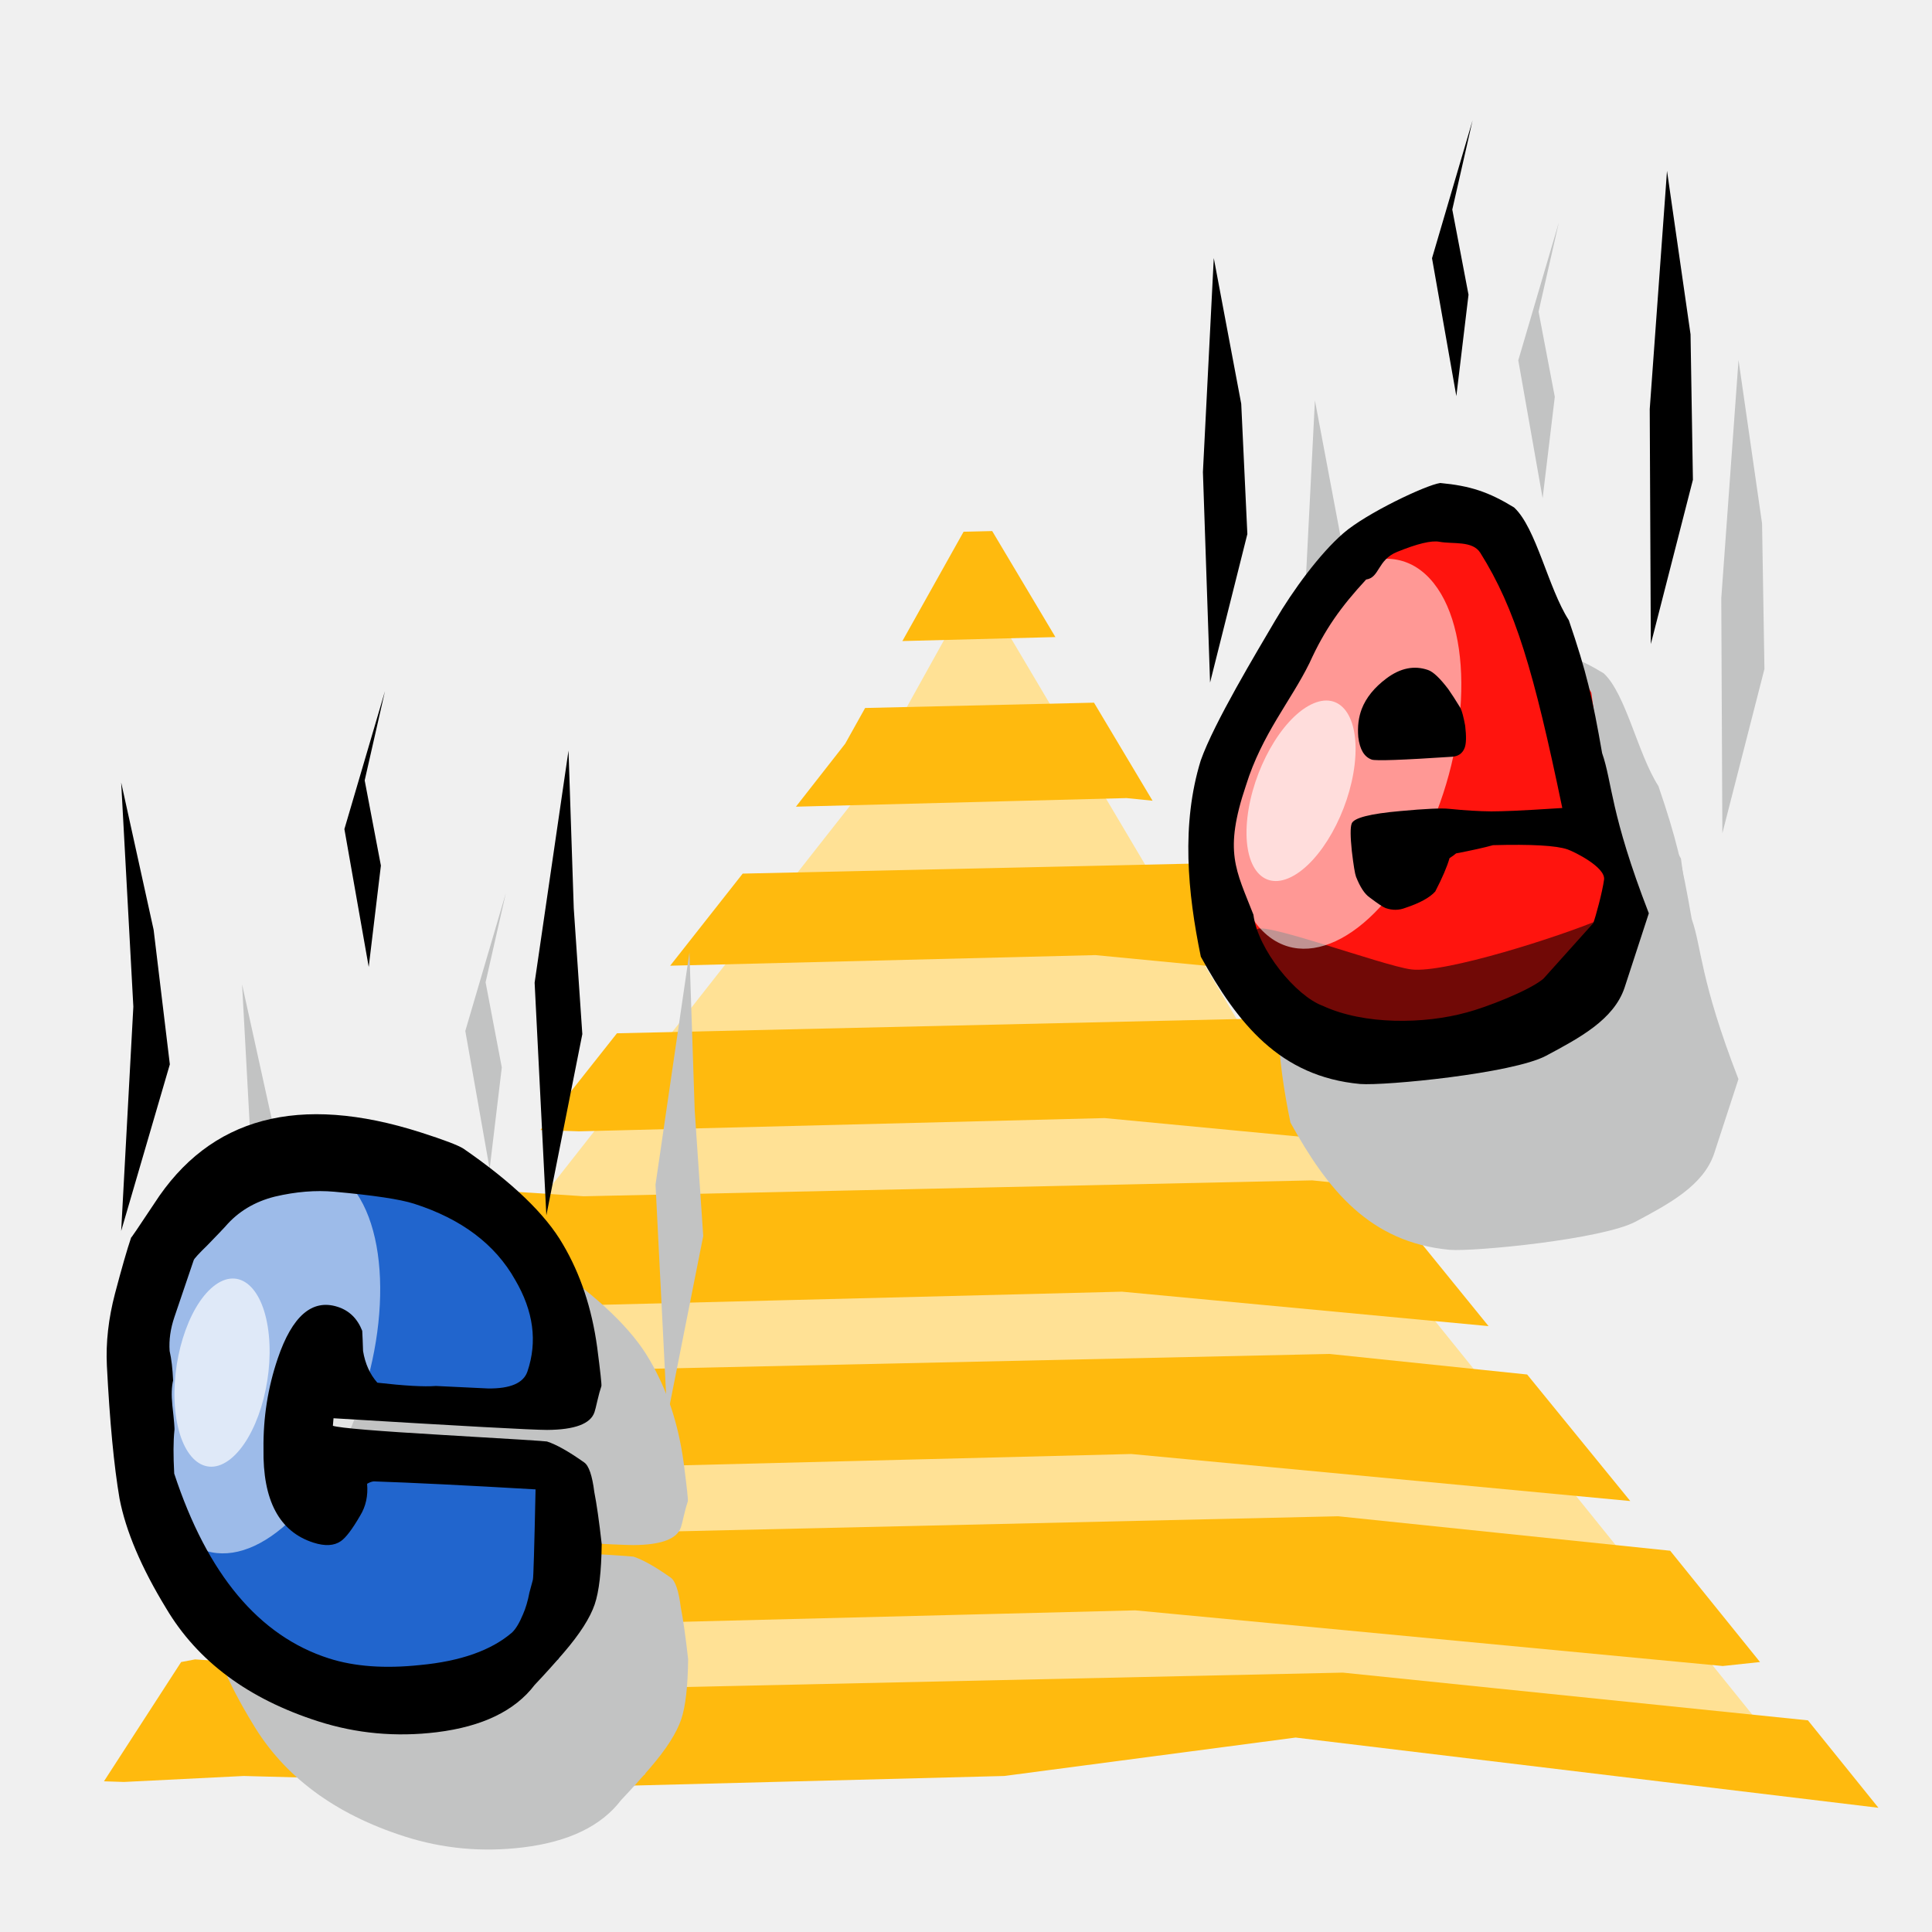
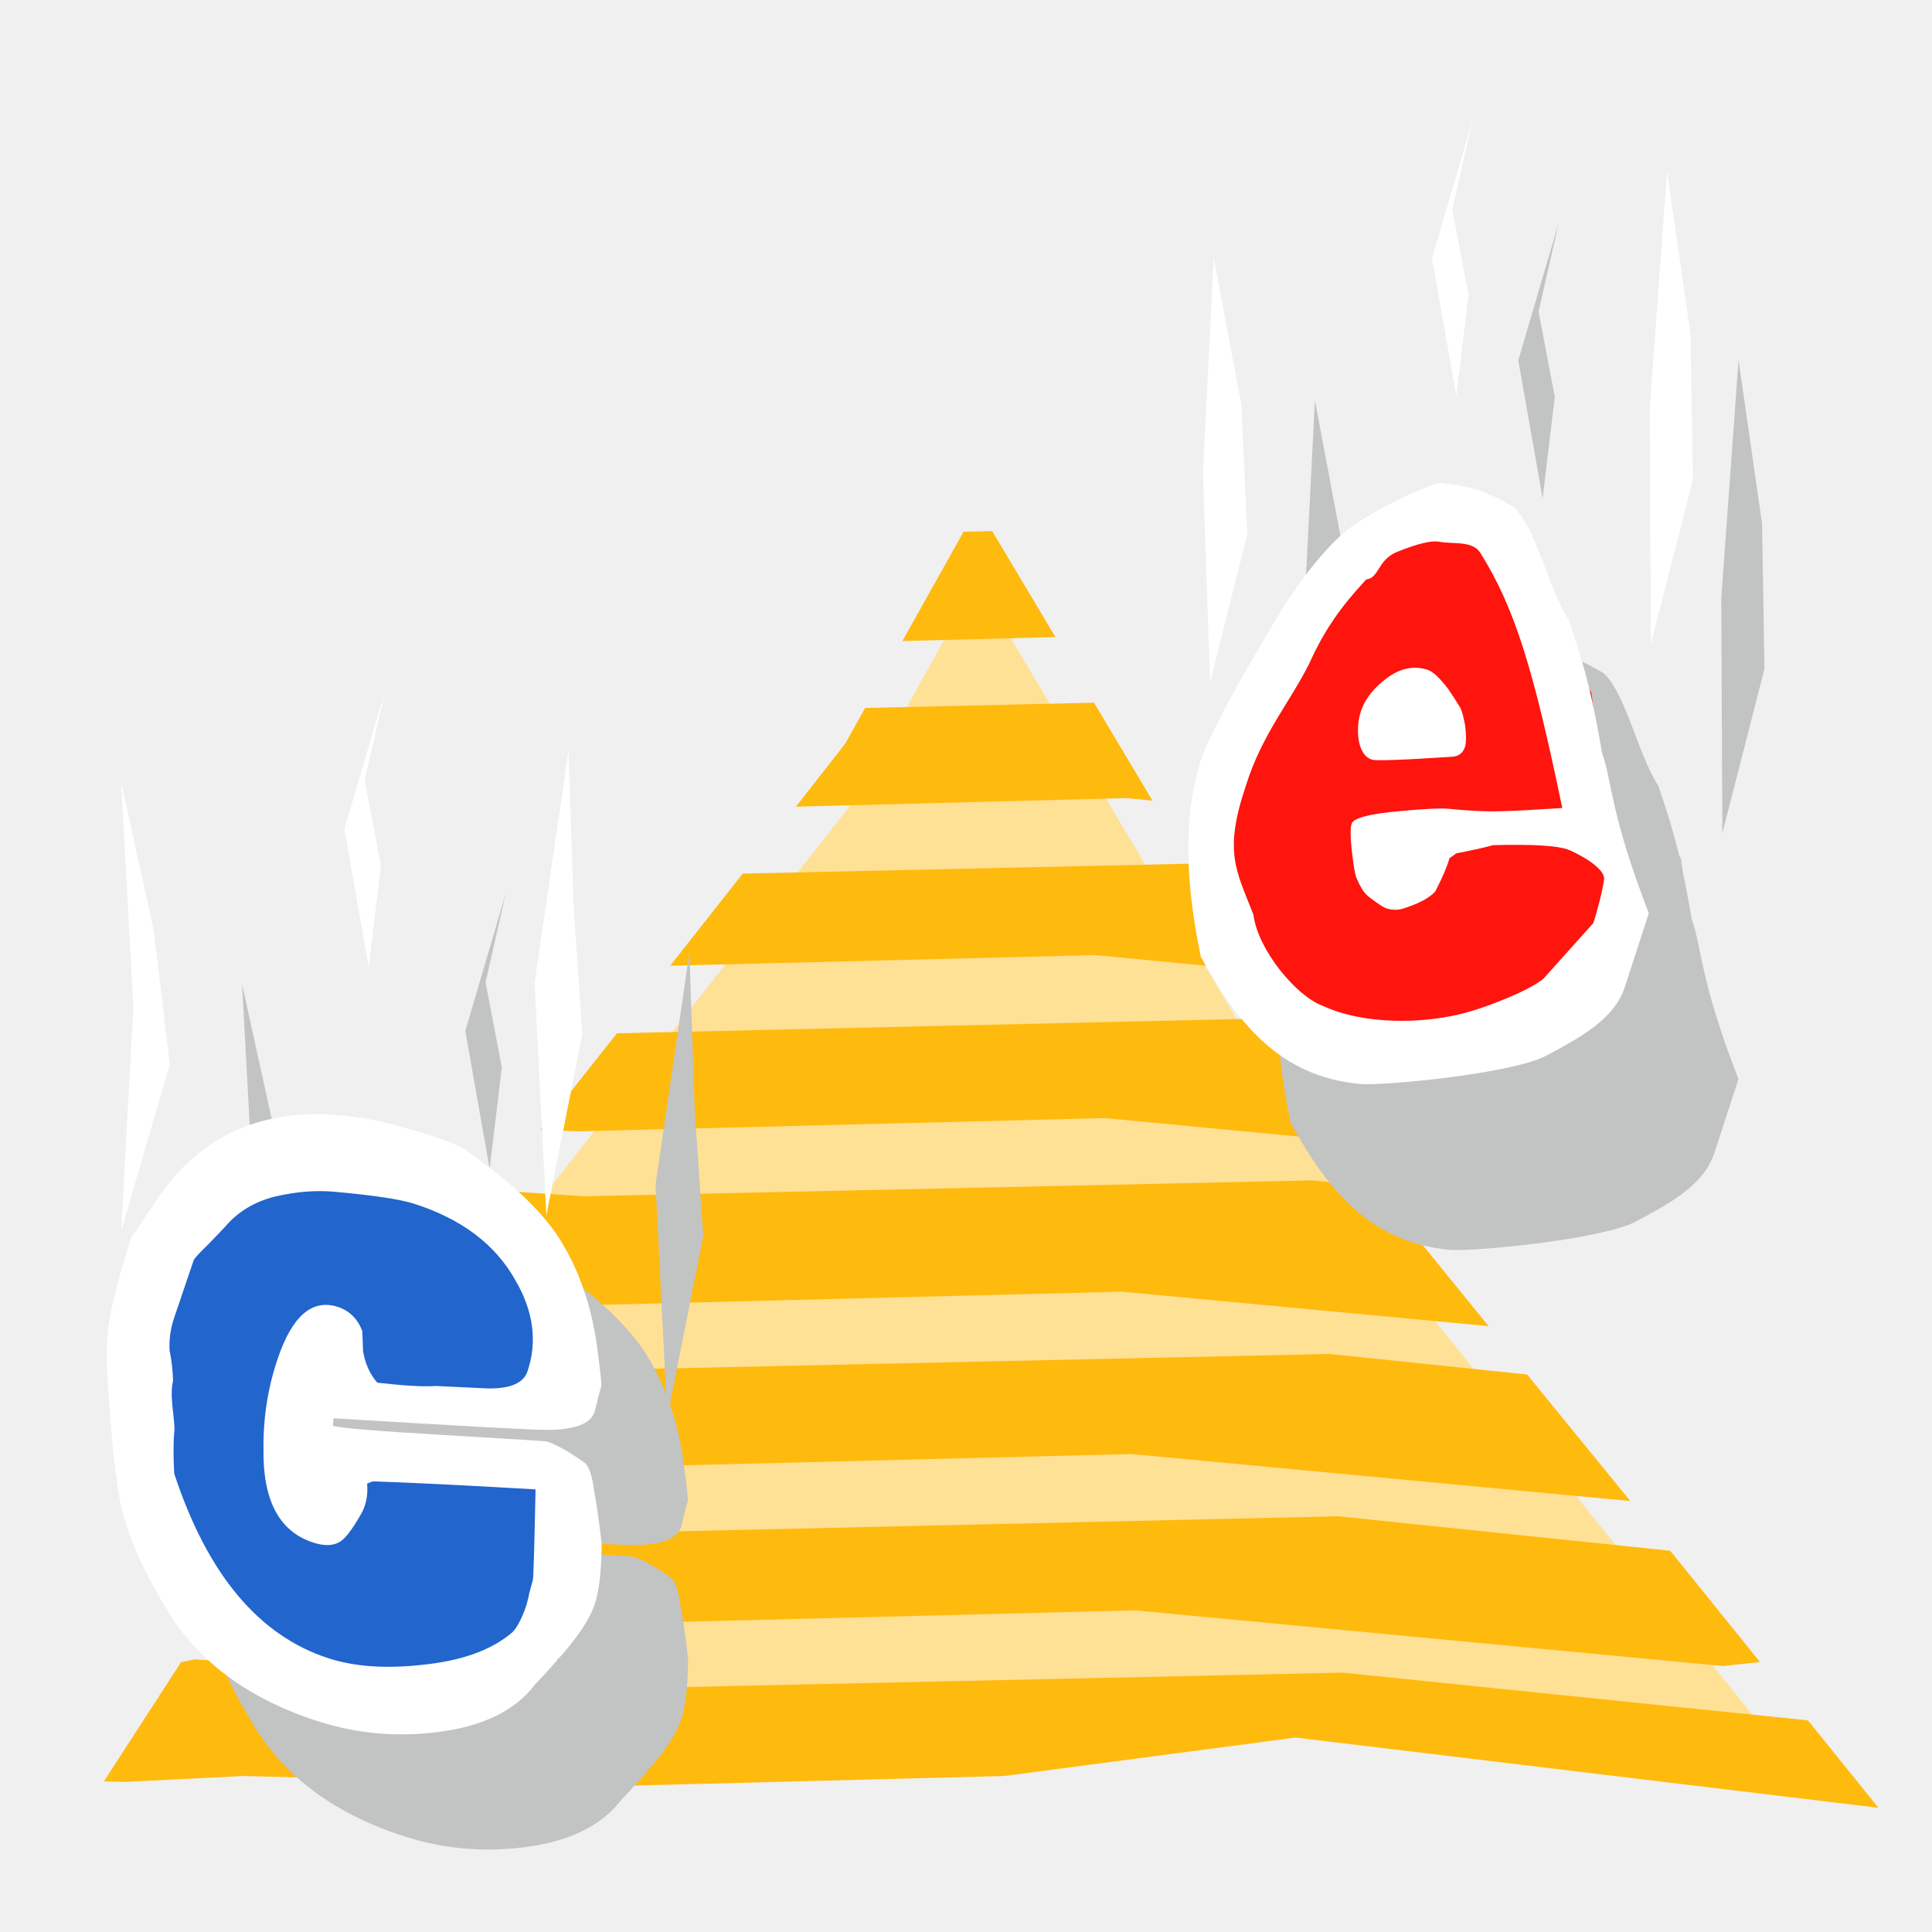
<svg xmlns="http://www.w3.org/2000/svg" width="100" height="100" id="svg2" version="1.0">
  <defs id="defs4" />
  <g id="layer1">
    <g id="g5684" transform="translate(109.6588,88.25478)">
      <path id="path5668" d="M -100.143,1.934 L -83.557,-23.774 L -65.312,-46.995 L -59.092,-58.191 L -39.188,-24.604 L -16.797,3.178 L -44.164,-0.139 L -69.044,3.178 L -100.143,1.934 z " style="fill:#ffe195;fill-opacity:1;fill-rule:evenodd;stroke:none;stroke-width:1px;stroke-linecap:butt;stroke-linejoin:miter;stroke-opacity:1" />
      <path id="path5666" d="M -58.303,-60.767 L -59.784,-60.732 L -62.952,-55.074 L -55.031,-55.28 L -58.303,-60.767 z M -53.034,-51.885 L -64.88,-51.61 L -65.914,-49.758 L -68.462,-46.501 L -51.346,-46.946 L -50.003,-46.809 L -53.034,-51.885 z M -48.075,-43.551 L -71.217,-43.037 L -74.971,-38.27 L -52.965,-38.819 L -44.768,-38.03 L -48.075,-43.551 z M -43.322,-35.561 L -77.726,-34.772 L -81.686,-29.766 L -79.689,-29.697 L -52.483,-30.383 L -39.499,-29.148 L -43.322,-35.561 z M -41.738,-27.159 L -79.448,-26.336 L -84.131,-26.645 L -86.025,-24.244 L -88.161,-20.952 L -78.759,-20.712 L -51.587,-21.398 L -32.612,-19.615 L -37.123,-25.17 L -38.087,-26.782 L -41.738,-27.159 z M -40.843,-18.175 L -78.552,-17.351 L -89.986,-18.14 L -93.499,-12.722 L -78.311,-12.31 L -51.105,-12.996 L -25.276,-10.561 L -30.614,-17.111 L -40.843,-18.175 z M -95.152,-10.116 L -98.699,-4.663 L -97.493,-4.732 L -78.07,-4.217 L -50.898,-4.903 L -20.49,-2.022 L -18.561,-2.228 L -23.21,-7.989 L -40.395,-9.773 L -78.07,-8.915 L -95.152,-10.116 z M -99.56,-2.365 L -100.283,-2.228 L -104.278,3.945 L -103.245,3.979 L -97.046,3.67 L -77.623,4.185 L -57.683,3.67 L -42.599,1.681 L -12.431,5.316 L -16.081,0.79 L -40.154,-1.68 L -77.864,-0.856 L -99.56,-2.365 z " style="fill:#ffba0e;fill-opacity:1;fill-rule:evenodd;stroke:none;stroke-width:1px;stroke-linecap:butt;stroke-linejoin:miter;stroke-opacity:1" />
    </g>
    <path style="fill:#c2c3c3;fill-opacity:1;fill-rule:evenodd;stroke:none;stroke-width:1px;stroke-linecap:butt;stroke-linejoin:miter;stroke-opacity:1" d="M 12.53,50.951 L 13.16,62.556 L 12.53,74.161 L 15.049,65.54 L 14.21,58.577 L 12.53,50.951 z " id="path5620" />
    <path style="fill:#c2c3c3;fill-opacity:1;fill-rule:evenodd;stroke:none;stroke-width:1px;stroke-linecap:butt;stroke-linejoin:miter;stroke-opacity:1" d="M 33.93,61.312 L 34.537,73.356 L 36.399,63.975 L 35.957,57.467 L 35.685,49.298 L 33.93,61.312 z " id="path5622" />
    <path style="fill:#c2c3c3;fill-opacity:1;fill-rule:evenodd;stroke:none;stroke-width:1px;stroke-linecap:butt;stroke-linejoin:miter;stroke-opacity:1" d="M 24.084,53.362 L 25.344,60.499 L 25.973,55.251 L 25.134,50.843 L 26.183,46.225 L 24.084,53.362 z " id="path5624" />
-     <path style="fill:#c2c3c3;fill-opacity:1;fill-rule:evenodd;stroke:none;stroke-width:1px;stroke-linecap:butt;stroke-linejoin:miter;stroke-opacity:1" d="M 142.198,42.034 L 142.434,54.605 L 145.428,44.896 L 144.556,37.574 L 144.267,29.555 L 142.198,42.034 z " id="path5614" />
-     <path style="fill:#c2c3c3;fill-opacity:1;fill-rule:evenodd;stroke:none;stroke-width:1px;stroke-linecap:butt;stroke-linejoin:miter;stroke-opacity:1" d="M 163.933,44.829 L 164.169,57.399 L 167.163,47.691 L 166.291,40.369 L 166.002,32.349 L 163.933,44.829 z " id="path5616" />
-     <path style="fill:#c2c3c3;fill-opacity:1;fill-rule:evenodd;stroke:none;stroke-width:1px;stroke-linecap:butt;stroke-linejoin:miter;stroke-opacity:1" d="M 156.699,33.825 L 155.44,40.962 L 154.81,35.715 L 155.65,31.306 L 154.6,26.688 L 156.699,33.825 z " id="path5618" />
    <path style="fill:#c2c3c3;fill-opacity:1;fill-rule:evenodd;stroke:none;stroke-width:1px;stroke-linecap:butt;stroke-linejoin:miter;stroke-opacity:1" d="M 68.06,20.726 L 67.498,31.803 L 67.868,42.698 L 69.798,35.011 L 69.481,28.269 L 68.06,20.726 z " id="path5612" />
-     <g id="g5604" style="fill:#c2c3c3;fill-opacity:1" transform="translate(102.4339,-43.65053)">
-       <path id="path5596" d="M 42.364,96.73 L 46.497,121.174 L 56.572,118.098 L 61.479,114.166 L 61.996,109.038 L 58.121,105.619 L 59.155,103.055 L 58.38,98.611 L 52.955,96.73 L 45.206,95.876 L 42.364,96.73 z " style="fill:#c2c3c3;fill-opacity:1;fill-rule:evenodd;stroke:black;stroke-width:1.826px;stroke-linecap:butt;stroke-linejoin:miter;stroke-opacity:1" />
-       <path id="path5602" d="M 63.979,111.054 C 63.979,112.836 63.515,114.321 62.588,115.509 C 61.6,116.796 59.64,118.301 56.707,120.024 C 56.498,120.163 55.316,120.579 53.161,121.272 C 53.012,121.351 52.832,121.45 52.623,121.569 C 51.456,121.886 50.289,122.203 49.122,122.519 C 47.595,122.915 46.324,123.153 45.306,123.232 C 45.246,123.193 45.157,123.123 45.037,123.024 C 44.528,120.153 44.094,117.202 43.735,114.173 C 43.466,113.321 43.122,112.054 42.703,110.371 C 42.044,106.984 41.715,104.816 41.715,103.865 L 41.715,100.984 C 41.715,100.925 41.626,100.667 41.446,100.212 C 41.266,99.677 41.147,99.301 41.087,99.083 C 40.907,98.192 40.578,96.925 40.099,95.281 C 41.147,94.826 42.538,94.598 44.274,94.598 C 46.668,94.598 49.256,94.885 52.039,95.459 C 55.181,96.093 57.874,96.964 60.119,98.073 C 61.166,98.588 61.884,99.37 62.273,100.42 C 62.483,100.994 62.587,101.469 62.588,101.846 C 62.587,102.36 62.333,102.895 61.824,103.45 C 61.316,103.984 60.807,104.509 60.298,105.024 C 62.752,106.41 63.979,108.42 63.979,111.054 M 60.029,110.4 C 60.029,110.222 59.954,109.935 59.805,109.539 C 59.595,108.866 59.041,108.182 58.144,107.489 C 57.246,106.796 56.318,106.361 55.361,106.182 C 55.181,106.064 55.091,105.965 55.091,105.885 C 55.091,105.984 55.151,105.885 55.271,105.588 C 55.51,105.469 55.795,105.291 56.124,105.054 C 56.722,104.499 57.096,104.073 57.246,103.776 C 57.725,102.766 57.964,101.994 57.964,101.459 C 57.964,100.667 57.231,99.855 55.765,99.024 C 54.358,98.251 53.027,97.846 51.77,97.806 C 51.56,97.806 51.156,97.786 50.558,97.746 C 49.959,97.707 49.615,97.687 49.526,97.687 C 49.406,97.687 48.703,97.737 47.416,97.836 C 45.95,97.954 44.917,98.034 44.319,98.073 C 44.558,98.43 44.693,98.885 44.723,99.44 C 44.723,99.855 44.738,100.281 44.768,100.717 C 44.917,101.212 45.112,101.905 45.351,102.796 C 45.381,103.37 45.456,104.093 45.576,104.964 C 45.845,105.539 46.114,106.628 46.383,108.232 C 46.593,109.578 46.802,110.925 47.012,112.272 C 47.012,112.727 47.042,113.39 47.102,114.262 C 47.311,115.272 47.58,116.658 47.91,118.42 C 48.269,118.678 48.643,118.806 49.032,118.806 C 49.151,118.806 49.406,118.747 49.795,118.628 C 50.214,118.529 50.468,118.48 50.558,118.48 C 51.306,118.4 52.323,118.103 53.61,117.589 C 55.047,117.014 56.199,116.42 57.066,115.806 C 58.383,114.876 59.251,113.757 59.67,112.45 C 59.909,111.777 60.029,111.093 60.029,110.4 M 52.802,103.806 C 52.802,104.301 52.398,104.707 51.59,105.024 C 50.932,105.281 50.259,105.42 49.57,105.44 C 49.301,105.361 49.151,105.143 49.122,104.786 C 49.092,104.509 49.062,104.232 49.032,103.955 C 48.882,103.499 48.807,103.331 48.807,103.45 C 48.807,103.172 49.062,102.945 49.57,102.766 C 49.989,102.628 50.423,102.559 50.872,102.558 C 51.411,102.559 51.86,102.697 52.219,102.974 C 52.608,103.232 52.802,103.509 52.802,103.806 M 54.284,114.113 C 54.283,114.509 53.82,114.856 52.892,115.153 C 52.264,115.371 51.65,115.499 51.052,115.539 C 50.932,115.4 50.827,115.123 50.737,114.707 C 50.618,114.153 50.543,113.856 50.513,113.816 C 50.483,113.757 50.438,113.697 50.378,113.638 C 50.348,113.559 50.333,113.48 50.333,113.4 C 50.333,113.301 50.393,113.143 50.513,112.925 C 50.633,112.687 50.782,112.569 50.962,112.569 C 51.171,112.569 51.845,112.678 52.982,112.895 C 53.431,112.955 53.76,113.103 53.969,113.341 C 54.179,113.579 54.283,113.836 54.284,114.113" style="font-size:36.514px;font-style:normal;font-variant:normal;font-weight:normal;font-stretch:normal;text-align:start;line-height:100%;writing-mode:lr-tb;text-anchor:start;fill:#c2c3c3;fill-opacity:1;stroke:none;stroke-width:1px;stroke-linecap:butt;stroke-linejoin:miter;stroke-opacity:1;font-family:Indigo Joker" />
-     </g>
    <g id="g5592" style="fill:#c2c3c3;fill-opacity:1" transform="translate(28.30472,-68.89521)">
      <path id="path5581" d="M 43.924,108.358 L 40.522,114.021 L 39.547,124.199 L 43.948,131.011 L 56.639,130.245 L 60.029,123.278 L 58.701,113.335 L 54.867,106.471 L 49.915,103.785 L 43.924,108.358 z " style="fill:#c2c3c3;fill-opacity:1;fill-rule:evenodd;stroke:none;stroke-width:1.594px;stroke-linecap:butt;stroke-linejoin:miter;stroke-opacity:1" />
      <path id="path5587" d="M 60.418,128.606 C 59.859,130.263 58.083,131.204 56.361,132.124 C 54.639,133.043 48.011,133.687 46.733,133.586 C 42.58,133.201 40.4,130.461 38.489,127 C 37.8,123.67 37.469,120.14 38.481,116.847 C 39.166,114.896 41.417,111.168 42.337,109.599 C 43.256,108.03 44.64,106.143 45.863,105.08 C 47.049,104.049 50.137,102.584 50.879,102.479 C 52.439,102.625 53.387,102.941 54.702,103.745 C 55.854,104.812 56.463,107.915 57.535,109.582 C 58.458,112.286 58.757,113.588 59.258,116.46 C 59.79,117.98 59.67,119.57 61.677,124.751 M 58.799,125.264 C 58.919,124.953 59.273,123.65 59.359,123.008 C 59.445,122.366 57.817,121.565 57.469,121.444 C 56.895,121.244 55.609,121.171 53.61,121.225 C 53.192,121.344 52.555,121.486 51.7,121.651 C 51.628,121.715 51.515,121.797 51.36,121.897 C 51.235,122.338 50.989,122.913 50.621,123.623 C 50.334,123.942 49.817,124.225 49.07,124.471 C 48.741,124.599 48.403,124.603 48.054,124.482 C 47.931,124.439 47.654,124.254 47.222,123.928 C 46.965,123.75 46.731,123.393 46.52,122.857 C 46.463,122.705 46.391,122.262 46.304,121.526 C 46.224,120.772 46.222,120.297 46.297,120.103 C 46.41,119.812 47.25,119.597 48.816,119.459 C 50.119,119.339 50.959,119.301 51.338,119.344 C 52.144,119.426 52.871,119.47 53.521,119.476 C 54.198,119.469 54.74,119.46 57.198,119.301 C 55.717,112.188 54.766,108.982 52.953,106.092 C 52.549,105.449 51.53,105.652 50.836,105.521 C 50.424,105.444 49.693,105.619 48.643,106.047 C 47.621,106.463 47.748,107.379 47.044,107.475 C 45.746,108.88 44.904,110.047 44.115,111.793 C 43.145,113.768 41.656,115.463 40.823,118.135 C 39.664,121.576 40.303,122.496 41.21,124.823 C 41.435,126.628 43.413,129.036 44.799,129.54 C 46.939,130.536 50.058,130.49 52.245,129.884 C 53.215,129.633 55.47,128.767 56.219,128.138 M 52.144,116.188 C 52.031,116.479 51.808,116.633 51.476,116.649 C 48.921,116.818 47.541,116.867 47.336,116.796 C 46.946,116.66 46.713,116.271 46.637,115.628 C 46.592,115.083 46.653,114.598 46.818,114.17 C 47.044,113.588 47.469,113.064 48.092,112.597 C 48.814,112.055 49.534,111.909 50.251,112.159 C 50.518,112.251 50.866,112.582 51.297,113.15 C 51.463,113.384 51.673,113.711 51.929,114.13 C 52.007,114.29 52.087,114.593 52.17,115.04 C 52.235,115.592 52.226,115.974 52.144,116.188" style="font-size:31.879px;font-style:normal;font-variant:normal;font-weight:normal;font-stretch:normal;text-align:start;line-height:100%;writing-mode:lr-tb;text-anchor:start;fill:#c2c3c3;fill-opacity:1;stroke:none;stroke-width:1px;stroke-linecap:butt;stroke-linejoin:miter;stroke-opacity:1;font-family:Indigo Joker" />
    </g>
    <g id="g5577" style="fill:#c2c3c3;fill-opacity:1" transform="translate(-12.64697,-33.7944)">
      <path id="path5565" d="M 32.854,99.732 L 39.307,100.748 L 43.702,103.204 L 46.982,107.404 L 46.64,111.495 L 42.117,112.497 L 33.928,111.976 L 33.993,117.947 L 36.587,114.927 L 46.083,116.217 L 47.735,120.595 L 46.02,125.647 L 39.332,128.406 L 33.78,126.279 L 27.67,121.173 L 25.547,116.644 L 24.86,109.424 L 25.845,103.439 L 32.854,99.732 z " style="fill:#c2c3c3;fill-opacity:1;fill-rule:evenodd;stroke:none;stroke-width:1px;stroke-linecap:butt;stroke-linejoin:miter;stroke-opacity:1" />
      <path id="path5571" d="M 47.904,122.794 C 47.666,123.495 47.135,124.326 46.311,125.285 C 45.817,125.861 45.311,126.421 44.794,126.967 C 43.774,128.308 42.086,129.124 39.729,129.414 C 37.616,129.672 35.571,129.484 33.594,128.851 C 29.969,127.691 27.343,125.739 25.717,122.995 C 24.437,120.896 23.634,119.005 23.308,117.322 C 23.019,115.629 22.801,113.336 22.654,110.443 C 22.595,109.246 22.735,108.001 23.074,106.709 C 23.42,105.397 23.698,104.43 23.909,103.808 C 23.889,103.869 24.286,103.284 25.101,102.056 C 27.983,97.576 32.585,96.348 38.906,98.371 C 40.104,98.754 40.839,99.034 41.112,99.21 C 43.642,100.954 45.357,102.603 46.257,104.159 C 47.164,105.694 47.756,107.473 48.033,109.496 C 48.198,110.771 48.27,111.439 48.25,111.499 C 48.182,111.7 48.112,111.955 48.039,112.266 C 47.974,112.556 47.924,112.751 47.89,112.852 C 47.686,113.453 46.869,113.758 45.438,113.767 C 44.674,113.767 40.989,113.566 34.384,113.164 L 34.351,113.554 C 34.711,113.669 36.633,113.828 40.117,114.032 C 43.601,114.236 45.374,114.347 45.434,114.366 C 45.913,114.52 46.554,114.88 47.358,115.449 C 47.6,115.615 47.775,116.127 47.883,116.984 C 48.005,117.602 48.133,118.498 48.265,119.674 C 48.249,121.092 48.129,122.132 47.904,122.794 M 44.705,121.503 C 44.733,121.423 44.778,119.87 44.842,116.845 C 41.194,116.633 38.401,116.495 36.464,116.431 C 36.36,116.442 36.246,116.483 36.122,116.555 C 36.178,117.173 36.058,117.724 35.761,118.207 C 35.36,118.901 35.028,119.339 34.767,119.522 C 34.418,119.767 33.944,119.793 33.345,119.601 C 31.578,119.035 30.716,117.414 30.761,114.739 C 30.742,113.132 30.987,111.576 31.497,110.072 C 32.246,107.866 33.279,106.974 34.597,107.396 C 35.197,107.588 35.621,108.002 35.87,108.637 C 35.885,108.887 35.899,109.236 35.913,109.685 C 36.022,110.342 36.269,110.888 36.653,111.322 C 38.059,111.483 39.07,111.54 39.684,111.492 C 40.567,111.53 41.466,111.573 42.38,111.621 C 43.537,111.636 44.218,111.343 44.422,110.741 C 44.946,109.197 44.735,107.617 43.788,106.003 C 42.753,104.16 41.007,102.845 38.551,102.059 C 37.832,101.829 36.457,101.622 34.427,101.439 C 33.46,101.352 32.436,101.435 31.353,101.689 C 30.301,101.953 29.445,102.468 28.786,103.235 C 28.679,103.356 28.37,103.68 27.859,104.206 C 27.412,104.641 27.176,104.899 27.148,104.979 L 26.148,107.927 C 25.944,108.528 25.862,109.113 25.901,109.682 C 25.995,110.09 26.055,110.598 26.081,111.207 C 26.002,111.537 25.989,111.966 26.043,112.495 C 26.134,113.302 26.169,113.736 26.149,113.796 C 26.092,114.356 26.088,115.1 26.139,116.027 C 27.855,121.245 30.526,124.434 34.151,125.595 C 35.469,126.016 37.041,126.131 38.867,125.937 C 40.96,125.74 42.544,125.18 43.621,124.257 C 43.816,124.075 44.007,123.758 44.193,123.306 C 44.332,122.995 44.443,122.619 44.526,122.179 C 44.666,121.668 44.726,121.443 44.705,121.503" style="font-size:38.71px;font-style:normal;font-variant:normal;font-weight:normal;font-stretch:normal;text-align:start;line-height:100%;writing-mode:lr-tb;text-anchor:start;fill:#c2c3c3;fill-opacity:1;stroke:none;stroke-width:1px;stroke-linecap:butt;stroke-linejoin:miter;stroke-opacity:1;font-family:Indigo Joker" />
    </g>
    <path style="fill:#ff140e;fill-opacity:1;fill-rule:evenodd;stroke:none;stroke-width:1.594px;stroke-linecap:butt;stroke-linejoin:miter;stroke-opacity:1" d="M 67.591,30.879 L 64.189,36.542 L 63.213,46.72 L 67.615,53.532 L 80.306,52.766 L 83.696,45.799 L 82.368,35.856 L 78.534,28.992 L 73.582,26.306 L 67.591,30.879 z " id="path3711" />
    <path style="fill:#2165cd;fill-opacity:1;fill-rule:evenodd;stroke:none;stroke-width:1px;stroke-linecap:butt;stroke-linejoin:miter;stroke-opacity:1" d="M 15.733,59.978 L 22.185,60.993 L 26.58,63.45 L 29.861,67.65 L 29.518,71.74 L 24.995,72.742 L 16.806,72.221 L 16.872,78.192 L 19.465,75.172 L 28.962,76.462 L 30.613,80.841 L 28.899,85.892 L 22.211,88.651 L 16.659,86.524 L 10.548,81.419 L 8.425,76.889 L 7.738,69.669 L 8.724,63.684 L 15.733,59.978 z " id="path2824" />
-     <path style="opacity:1;fill:white;fill-opacity:0.56;fill-rule:evenodd;stroke:none;stroke-width:2;stroke-linecap:butt;stroke-linejoin:bevel;stroke-miterlimit:4;stroke-dasharray:none;stroke-dashoffset:0;stroke-opacity:1" id="path5557" d="M 49.897,25.327 A 2.052,1.429 0 1 1 49.898,25.323" transform="matrix(1.875238,-4.646695,3.232132,2.311403,-157.1723,234.805)" />
-     <path style="opacity:1;fill:white;fill-opacity:0.674;fill-rule:evenodd;stroke:none;stroke-width:2;stroke-linecap:butt;stroke-linejoin:bevel;stroke-miterlimit:4;stroke-dasharray:none;stroke-dashoffset:0;stroke-opacity:1" id="path5559" d="M 49.897,25.327 A 2.052,1.429 0 1 1 49.898,25.323" transform="matrix(1.125942,-1.305304,0.597027,2.845772,-57.38634,62.1674)" />
-     <path transform="matrix(1.160811,0.371542,-0.263695,0.777065,0,0)" style="font-size:38.71px;font-style:normal;font-variant:normal;font-weight:normal;font-stretch:normal;text-align:start;line-height:100%;writing-mode:lr-tb;text-anchor:start;fill:black;fill-opacity:1;stroke:none;stroke-width:1px;stroke-linecap:butt;stroke-linejoin:miter;stroke-opacity:1;font-family:Indigo Joker" d="M 45.817,84.955 C 45.817,85.859 45.623,87.02 45.236,88.439 C 45.004,89.291 44.759,90.13 44.501,90.956 C 44.062,92.891 42.965,94.465 41.21,95.678 C 39.636,96.762 37.997,97.304 36.294,97.304 C 33.172,97.304 30.617,96.014 28.63,93.433 C 27.081,91.472 25.959,89.575 25.262,87.743 C 24.591,85.884 23.817,83.304 22.939,80 C 22.578,78.633 22.358,77.136 22.281,75.51 C 22.204,73.858 22.165,72.633 22.165,71.833 C 22.165,71.91 22.32,71.084 22.629,69.355 C 23.687,63.084 26.939,59.948 32.384,59.948 C 33.417,59.948 34.062,60 34.32,60.103 C 36.746,61.187 38.514,62.465 39.623,63.936 C 40.733,65.381 41.662,67.226 42.41,69.471 C 42.875,70.891 43.107,71.639 43.107,71.716 C 43.107,71.975 43.12,72.297 43.146,72.684 C 43.172,73.046 43.185,73.291 43.185,73.42 C 43.185,74.194 42.63,74.852 41.52,75.394 C 40.927,75.678 38.01,76.813 32.772,78.8 L 32.849,79.265 C 33.159,79.265 34.694,78.736 37.456,77.678 C 40.217,76.62 41.623,76.091 41.675,76.091 C 42.088,76.091 42.681,76.271 43.456,76.633 C 43.688,76.736 43.959,77.265 44.269,78.22 C 44.527,78.891 44.862,79.884 45.275,81.2 C 45.636,82.852 45.817,84.104 45.817,84.955 M 42.991,84.646 C 42.991,84.543 42.617,82.723 41.869,79.188 C 38.978,80.297 36.772,81.175 35.249,81.82 C 35.172,81.871 35.094,81.962 35.017,82.091 C 35.223,82.788 35.275,83.472 35.172,84.142 C 35.043,85.097 34.901,85.73 34.746,86.039 C 34.539,86.452 34.178,86.659 33.662,86.659 C 32.139,86.659 31.042,85.097 30.371,81.975 C 29.933,80.117 29.713,78.22 29.713,76.284 C 29.713,73.446 30.281,72.026 31.417,72.026 C 31.933,72.026 32.372,72.349 32.733,72.994 C 32.81,73.278 32.913,73.678 33.043,74.194 C 33.301,74.917 33.636,75.458 34.049,75.82 C 35.184,75.484 35.985,75.175 36.449,74.891 C 37.146,74.607 37.856,74.323 38.578,74.039 C 39.481,73.626 39.933,73.033 39.933,72.258 C 39.933,70.271 39.352,68.516 38.191,66.994 C 36.901,65.239 35.197,64.361 33.081,64.361 C 32.462,64.361 31.339,64.632 29.713,65.174 C 28.939,65.432 28.165,65.91 27.391,66.607 C 26.642,67.303 26.113,68.22 25.804,69.355 C 25.752,69.536 25.597,70.026 25.339,70.826 C 25.107,71.497 24.991,71.884 24.991,71.987 L 24.991,75.781 C 24.991,76.555 25.081,77.265 25.262,77.91 C 25.442,78.349 25.623,78.917 25.804,79.613 C 25.829,80.026 25.933,80.53 26.113,81.123 C 26.397,82.026 26.539,82.517 26.539,82.594 C 26.642,83.265 26.836,84.13 27.12,85.188 C 29.83,90.607 32.746,93.317 35.868,93.317 C 37.004,93.317 38.256,92.865 39.623,91.962 C 41.198,90.956 42.281,89.717 42.875,88.246 C 42.978,87.962 43.043,87.523 43.069,86.93 C 43.094,86.517 43.081,86.039 43.03,85.497 C 43.004,84.852 42.991,84.568 42.991,84.646" id="text1880" />
-     <path style="fill:black;fill-opacity:1;fill-rule:evenodd;stroke:none;stroke-width:1px;stroke-linecap:butt;stroke-linejoin:miter;stroke-opacity:1" d="M 6.272,40.502 L 6.902,52.107 L 6.272,63.713 L 8.791,55.091 L 7.952,48.128 L 6.272,40.502 z " id="path1884" />
-     <path style="fill:black;fill-opacity:1;fill-rule:evenodd;stroke:none;stroke-width:1px;stroke-linecap:butt;stroke-linejoin:miter;stroke-opacity:1" d="M 27.672,50.863 L 28.279,62.907 L 30.141,53.526 L 29.698,47.018 L 29.426,38.849 L 27.672,50.863 z " id="path2772" />
-     <path style="fill:black;fill-opacity:1;fill-rule:evenodd;stroke:none;stroke-width:1px;stroke-linecap:butt;stroke-linejoin:miter;stroke-opacity:1" d="M 62.825,13.357 L 62.263,24.434 L 62.633,35.329 L 64.563,27.642 L 64.246,20.9 L 62.825,13.357 z " id="path2774" />
-     <path style="fill:black;fill-opacity:1;fill-rule:evenodd;stroke:none;stroke-width:1px;stroke-linecap:butt;stroke-linejoin:miter;stroke-opacity:1" d="M 74.121,13.366 L 75.38,20.503 L 76.01,15.255 L 75.17,10.847 L 76.22,6.229 L 74.121,13.366 z " id="path2776" />
-     <path style="fill:black;fill-opacity:1;fill-rule:evenodd;stroke:none;stroke-width:1px;stroke-linecap:butt;stroke-linejoin:miter;stroke-opacity:1" d="M 137.506,30.581 L 137.742,43.151 L 140.736,33.443 L 139.864,26.121 L 139.575,18.101 L 137.506,30.581 z " id="path2780" />
-     <path style="fill:#ffba0e;fill-opacity:1;fill-rule:evenodd;stroke:black;stroke-width:1.826px;stroke-linecap:butt;stroke-linejoin:miter;stroke-opacity:1" d="M 140.529,45.439 L 144.662,69.883 L 154.736,66.806 L 159.644,62.874 L 160.161,57.746 L 156.286,54.327 L 157.32,51.763 L 156.545,47.319 L 151.12,45.439 L 143.371,44.584 L 140.529,45.439 z " id="path3713" />
-     <path style="opacity:1;fill:white;fill-opacity:0.56;fill-rule:evenodd;stroke:none;stroke-width:2;stroke-linecap:butt;stroke-linejoin:bevel;stroke-miterlimit:4;stroke-dasharray:none;stroke-dashoffset:0;stroke-opacity:1" id="path5561" d="M 49.897,25.327 A 2.052,1.429 0 1 1 49.898,25.323" transform="matrix(-0.59789,-5.426282,3.086325,0.725235,96.74326,298.5886)" />
-     <path style="opacity:1;fill:white;fill-opacity:0.674;fill-rule:evenodd;stroke:none;stroke-width:2;stroke-linecap:butt;stroke-linejoin:bevel;stroke-miterlimit:4;stroke-dasharray:none;stroke-dashoffset:0;stroke-opacity:1" id="path5563" d="M 49.897,25.327 A 2.052,1.429 0 1 1 49.898,25.323" transform="matrix(0.740422,-1.556708,1.328749,2.586365,78.08297,66.19702)" />
-     <path style="font-size:36.514px;font-style:normal;font-variant:normal;font-weight:normal;font-stretch:normal;text-align:start;line-height:100%;writing-mode:lr-tb;text-anchor:start;fill:black;fill-opacity:1;stroke:none;stroke-width:1px;stroke-linecap:butt;stroke-linejoin:miter;stroke-opacity:1;font-family:Indigo Joker" d="M 162.144,59.762 C 162.144,61.544 161.68,63.029 160.752,64.218 C 159.765,65.505 157.805,67.01 154.872,68.732 C 154.663,68.871 153.481,69.287 151.326,69.98 C 151.177,70.059 150.997,70.158 150.788,70.277 C 149.621,70.594 148.454,70.911 147.287,71.228 C 145.76,71.624 144.489,71.861 143.471,71.94 C 143.411,71.901 143.322,71.832 143.202,71.733 C 142.693,68.861 142.259,65.911 141.9,62.881 C 141.631,62.029 141.287,60.762 140.868,59.079 C 140.209,55.693 139.88,53.524 139.88,52.574 L 139.88,49.692 C 139.88,49.633 139.79,49.376 139.611,48.92 C 139.431,48.385 139.312,48.009 139.252,47.791 C 139.072,46.9 138.743,45.633 138.264,43.989 C 139.312,43.534 140.703,43.306 142.439,43.306 C 144.833,43.306 147.421,43.593 150.204,44.168 C 153.346,44.801 156.039,45.673 158.284,46.781 C 159.331,47.296 160.049,48.079 160.438,49.128 C 160.648,49.702 160.752,50.178 160.752,50.554 C 160.752,51.069 160.498,51.603 159.989,52.158 C 159.481,52.693 158.972,53.217 158.463,53.732 C 160.917,55.118 162.144,57.128 162.144,59.762 M 158.194,59.108 C 158.194,58.93 158.119,58.643 157.97,58.247 C 157.76,57.574 157.206,56.891 156.309,56.198 C 155.411,55.504 154.483,55.069 153.526,54.891 C 153.346,54.772 153.256,54.673 153.256,54.594 C 153.256,54.693 153.316,54.594 153.436,54.297 C 153.675,54.178 153.96,53.999 154.289,53.762 C 154.887,53.207 155.261,52.782 155.411,52.485 C 155.89,51.475 156.129,50.702 156.129,50.168 C 156.129,49.376 155.396,48.564 153.93,47.732 C 152.523,46.96 151.192,46.554 149.935,46.514 C 149.725,46.514 149.321,46.494 148.723,46.455 C 148.124,46.415 147.78,46.395 147.69,46.395 C 147.571,46.395 146.868,46.445 145.581,46.544 C 144.115,46.663 143.082,46.742 142.484,46.781 C 142.723,47.138 142.858,47.593 142.888,48.148 C 142.888,48.564 142.903,48.989 142.933,49.425 C 143.082,49.92 143.277,50.613 143.516,51.504 C 143.546,52.079 143.621,52.801 143.74,53.673 C 144.01,54.247 144.279,55.336 144.548,56.94 C 144.758,58.287 144.967,59.633 145.177,60.98 C 145.177,61.435 145.207,62.099 145.267,62.97 C 145.476,63.98 145.745,65.366 146.075,67.128 C 146.434,67.386 146.808,67.515 147.197,67.515 C 147.316,67.515 147.571,67.455 147.96,67.336 C 148.379,67.237 148.633,67.188 148.723,67.188 C 149.471,67.109 150.488,66.812 151.775,66.297 C 153.212,65.723 154.364,65.128 155.231,64.515 C 156.548,63.584 157.416,62.465 157.835,61.158 C 158.074,60.485 158.194,59.802 158.194,59.108 M 150.967,52.514 C 150.967,53.009 150.563,53.415 149.755,53.732 C 149.097,53.99 148.424,54.128 147.735,54.148 C 147.466,54.069 147.316,53.851 147.287,53.495 C 147.257,53.217 147.227,52.94 147.197,52.663 C 147.047,52.207 146.972,52.039 146.972,52.158 C 146.972,51.881 147.227,51.653 147.735,51.475 C 148.154,51.336 148.588,51.267 149.037,51.267 C 149.576,51.267 150.025,51.405 150.384,51.683 C 150.773,51.94 150.967,52.217 150.967,52.514 M 152.448,62.821 C 152.448,63.218 151.985,63.564 151.057,63.861 C 150.429,64.079 149.815,64.208 149.217,64.247 C 149.097,64.109 148.992,63.831 148.902,63.416 C 148.783,62.861 148.708,62.564 148.678,62.524 C 148.648,62.465 148.603,62.406 148.543,62.346 C 148.513,62.267 148.498,62.188 148.498,62.109 C 148.498,62.01 148.558,61.851 148.678,61.633 C 148.798,61.396 148.947,61.277 149.127,61.277 C 149.336,61.277 150.01,61.386 151.147,61.604 C 151.596,61.663 151.925,61.812 152.134,62.049 C 152.344,62.287 152.448,62.544 152.448,62.821" id="text1872" />
-     <path style="fill:black;fill-opacity:1;fill-rule:evenodd;stroke:none;stroke-width:1px;stroke-linecap:butt;stroke-linejoin:miter;stroke-opacity:1" d="M 86.284,8.843 L 85.39,21.174 L 85.446,33.336 L 87.625,24.833 L 87.502,17.304 L 86.284,8.843 z " id="path3738" />
-     <path style="fill:black;fill-opacity:1;fill-rule:evenodd;stroke:none;stroke-width:1px;stroke-linecap:butt;stroke-linejoin:miter;stroke-opacity:1" d="M 159.241,33.376 L 159.477,45.946 L 162.471,36.238 L 161.599,28.915 L 161.31,20.896 L 159.241,33.376 z " id="path3740" />
-     <path style="fill:black;fill-opacity:1;fill-rule:evenodd;stroke:none;stroke-width:1px;stroke-linecap:butt;stroke-linejoin:miter;stroke-opacity:1" d="M 17.826,42.913 L 19.085,50.05 L 19.715,44.802 L 18.876,40.394 L 19.925,35.776 L 17.826,42.913 z " id="path3742" />
-     <path style="fill:black;fill-opacity:1;fill-rule:evenodd;stroke:none;stroke-width:1px;stroke-linecap:butt;stroke-linejoin:miter;stroke-opacity:1" d="M 152.007,22.372 L 150.748,29.509 L 150.118,24.261 L 150.958,19.853 L 149.908,15.235 L 152.007,22.372 z " id="path3744" />
-     <path style="fill:black;fill-opacity:0.557;fill-rule:evenodd;stroke:none;stroke-width:1px;stroke-linecap:butt;stroke-linejoin:miter;stroke-opacity:1" d="M 78.552,52.051 C 78.552,52.051 76.472,52.45 75.165,52.924 C 73.857,53.398 71.616,53.411 70.469,53.174 C 68.903,52.849 66.179,51.4 65.06,48.177 C 64.818,47.481 71.578,49.996 73.05,50.177 C 74.775,50.398 80.846,48.435 82.79,47.603 C 82.313,49.008 79.724,51.249 78.552,52.051 z " id="path5551" />
-     <path style="opacity:1;fill:white;fill-opacity:0.56;fill-rule:evenodd;stroke:none;stroke-width:2;stroke-linecap:butt;stroke-linejoin:bevel;stroke-miterlimit:4;stroke-dasharray:none;stroke-dashoffset:0;stroke-opacity:1" id="path5555" d="M 49.897,25.327 A 2.052,1.429 0 1 1 49.898,25.323" transform="matrix(1.875238,-4.646695,3.232132,2.311403,-101.2134,203.5089)" />
-     <path style="font-size:31.879px;font-style:normal;font-variant:normal;font-weight:normal;font-stretch:normal;text-align:start;line-height:100%;writing-mode:lr-tb;text-anchor:start;fill:black;fill-opacity:1;stroke:none;stroke-width:1px;stroke-linecap:butt;stroke-linejoin:miter;stroke-opacity:1;font-family:Indigo Joker" d="M 84.085,51.127 C 83.525,52.784 81.749,53.725 80.027,54.645 C 78.306,55.564 71.677,56.208 70.4,56.107 C 66.246,55.722 64.067,52.982 62.155,49.521 C 61.466,46.191 61.135,42.661 62.148,39.368 C 62.832,37.417 65.084,33.689 66.003,32.12 C 66.923,30.551 68.306,28.664 69.53,27.601 C 70.716,26.57 73.803,25.105 74.546,25 C 76.106,25.146 77.054,25.462 78.369,26.266 C 79.521,27.333 80.13,30.436 81.202,32.103 C 82.125,34.807 82.424,36.109 82.925,38.98 C 83.457,40.501 83.336,42.091 85.343,47.272 M 82.465,47.785 C 82.586,47.474 82.94,46.171 83.026,45.529 C 83.112,44.887 81.484,44.086 81.136,43.965 C 80.562,43.765 79.275,43.692 77.277,43.746 C 76.858,43.865 76.222,44.007 75.366,44.172 C 75.295,44.236 75.182,44.318 75.027,44.418 C 74.902,44.859 74.656,45.434 74.288,46.144 C 74.001,46.463 73.484,46.745 72.737,46.992 C 72.408,47.12 72.069,47.124 71.721,47.002 C 71.598,46.96 71.32,46.775 70.889,46.449 C 70.632,46.271 70.398,45.914 70.187,45.378 C 70.13,45.226 70.057,44.783 69.97,44.047 C 69.891,43.293 69.889,42.818 69.964,42.624 C 70.077,42.333 70.916,42.118 72.482,41.98 C 73.785,41.86 74.626,41.822 75.005,41.865 C 75.811,41.947 76.538,41.991 77.187,41.997 C 77.865,41.99 78.406,41.981 80.864,41.822 C 79.384,34.709 78.433,31.503 76.62,28.613 C 76.216,27.97 75.197,28.173 74.503,28.042 C 74.091,27.965 73.36,28.14 72.31,28.568 C 71.288,28.984 71.414,29.9 70.711,29.996 C 69.413,31.401 68.571,32.568 67.781,34.314 C 66.812,36.289 65.323,37.984 64.49,40.656 C 63.331,44.097 63.97,45.017 64.877,47.344 C 65.102,49.149 67.08,51.557 68.466,52.061 C 70.606,53.057 73.725,53.011 75.911,52.405 C 76.882,52.154 79.137,51.288 79.886,50.659 M 75.81,38.709 C 75.697,39 75.475,39.154 75.143,39.17 C 72.588,39.339 71.207,39.388 71.002,39.317 C 70.613,39.181 70.38,38.792 70.304,38.149 C 70.259,37.604 70.32,37.119 70.485,36.691 C 70.711,36.109 71.136,35.585 71.758,35.118 C 72.481,34.576 73.2,34.43 73.918,34.68 C 74.184,34.772 74.533,35.103 74.964,35.671 C 75.129,35.905 75.34,36.232 75.596,36.651 C 75.674,36.811 75.754,37.114 75.837,37.561 C 75.902,38.113 75.893,38.495 75.81,38.709" id="text1876" />
-     <path style="opacity:1;fill:white;fill-opacity:0.674;fill-rule:evenodd;stroke:none;stroke-width:2;stroke-linecap:butt;stroke-linejoin:bevel;stroke-miterlimit:4;stroke-dasharray:none;stroke-dashoffset:0;stroke-opacity:1" id="path5553" d="M 49.897,25.327 A 2.052,1.429 0 1 1 49.898,25.323" transform="matrix(1.375426,-1.039119,-1.523161e-2,2.907684,1.874062,17.75517)" />
+     <path style="font-size:38.71px;font-style:normal;font-variant:normal;font-weight:normal;font-stretch:normal;text-align:start;line-height:100%;writing-mode:lr-tb;text-anchor:start;fill:#ffffff;fill-opacity:1;stroke:none;stroke-width:1px;stroke-linecap:butt;stroke-linejoin:miter;stroke-opacity:1;font-family:Indigo Joker" d="M 45.817,84.955 C 45.817,85.859 45.623,87.02 45.236,88.439 C 45.004,89.291 44.759,90.13 44.501,90.956 C 44.062,92.891 42.965,94.465 41.21,95.678 C 39.636,96.762 37.997,97.304 36.294,97.304 C 33.172,97.304 30.617,96.014 28.63,93.433 C 27.081,91.472 25.959,89.575 25.262,87.743 C 24.591,85.884 23.817,83.304 22.939,80 C 22.578,78.633 22.358,77.136 22.281,75.51 C 22.204,73.858 22.165,72.633 22.165,71.833 C 22.165,71.91 22.32,71.084 22.629,69.355 C 23.687,63.084 26.939,59.948 32.384,59.948 C 33.417,59.948 34.062,60 34.32,60.103 C 36.746,61.187 38.514,62.465 39.623,63.936 C 40.733,65.381 41.662,67.226 42.41,69.471 C 42.875,70.891 43.107,71.639 43.107,71.716 C 43.107,71.975 43.12,72.297 43.146,72.684 C 43.172,73.046 43.185,73.291 43.185,73.42 C 43.185,74.194 42.63,74.852 41.52,75.394 C 40.927,75.678 38.01,76.813 32.772,78.8 L 32.849,79.265 C 33.159,79.265 34.694,78.736 37.456,77.678 C 40.217,76.62 41.623,76.091 41.675,76.091 C 42.088,76.091 42.681,76.271 43.456,76.633 C 43.688,76.736 43.959,77.265 44.269,78.22 C 44.527,78.891 44.862,79.884 45.275,81.2 C 45.636,82.852 45.817,84.104 45.817,84.955 M 42.991,84.646 C 42.991,84.543 42.617,82.723 41.869,79.188 C 38.978,80.297 36.772,81.175 35.249,81.82 C 35.172,81.871 35.094,81.962 35.017,82.091 C 35.223,82.788 35.275,83.472 35.172,84.142 C 35.043,85.097 34.901,85.73 34.746,86.039 C 34.539,86.452 34.178,86.659 33.662,86.659 C 32.139,86.659 31.042,85.097 30.371,81.975 C 29.933,80.117 29.713,78.22 29.713,76.284 C 29.713,73.446 30.281,72.026 31.417,72.026 C 31.933,72.026 32.372,72.349 32.733,72.994 C 32.81,73.278 32.913,73.678 33.043,74.194 C 33.301,74.917 33.636,75.458 34.049,75.82 C 35.184,75.484 35.985,75.175 36.449,74.891 C 37.146,74.607 37.856,74.323 38.578,74.039 C 39.481,73.626 39.933,73.033 39.933,72.258 C 39.933,70.271 39.352,68.516 38.191,66.994 C 36.901,65.239 35.197,64.361 33.081,64.361 C 32.462,64.361 31.339,64.632 29.713,65.174 C 28.939,65.432 28.165,65.91 27.391,66.607 C 26.642,67.303 26.113,68.22 25.804,69.355 C 25.752,69.536 25.597,70.026 25.339,70.826 C 25.107,71.497 24.991,71.884 24.991,71.987 L 24.991,75.781 C 24.991,76.555 25.081,77.265 25.262,77.91 C 25.442,78.349 25.623,78.917 25.804,79.613 C 25.829,80.026 25.933,80.53 26.113,81.123 C 26.397,82.026 26.539,82.517 26.539,82.594 C 26.642,83.265 26.836,84.13 27.12,85.188 C 29.83,90.607 32.746,93.317 35.868,93.317 C 37.004,93.317 38.256,92.865 39.623,91.962 C 41.198,90.956 42.281,89.717 42.875,88.246 C 42.978,87.962 43.043,87.523 43.069,86.93 C 43.094,86.517 43.081,86.039 43.03,85.497 C 43.004,84.852 42.991,84.568 42.991,84.646" id="text1880" transform="matrix(1.160811,0.371542,-0.263695,0.777065,0,0)" />
+     <path style="fill:#ffffff;fill-opacity:1;fill-rule:evenodd;stroke:none;stroke-width:1px;stroke-linecap:butt;stroke-linejoin:miter;stroke-opacity:1" d="M 6.272,40.502 L 6.902,52.107 L 6.272,63.713 L 8.791,55.091 L 7.952,48.128 L 6.272,40.502 z " id="path1884" />
+     <path style="fill:#ffffff;fill-opacity:1;fill-rule:evenodd;stroke:none;stroke-width:1px;stroke-linecap:butt;stroke-linejoin:miter;stroke-opacity:1" d="M 27.672,50.863 L 28.279,62.907 L 30.141,53.526 L 29.698,47.018 L 29.426,38.849 L 27.672,50.863 z " id="path2772" />
+     <path style="fill:#ffffff;fill-opacity:1;fill-rule:evenodd;stroke:none;stroke-width:1px;stroke-linecap:butt;stroke-linejoin:miter;stroke-opacity:1" d="M 62.825,13.357 L 62.263,24.434 L 62.633,35.329 L 64.563,27.642 L 64.246,20.9 L 62.825,13.357 z " id="path2774" />
+     <path style="fill:#ffffff;fill-opacity:1;fill-rule:evenodd;stroke:none;stroke-width:1px;stroke-linecap:butt;stroke-linejoin:miter;stroke-opacity:1" d="M 74.121,13.366 L 75.38,20.503 L 76.01,15.255 L 75.17,10.847 L 76.22,6.229 L 74.121,13.366 z " id="path2776" />
+     <path style="fill:#ffffff;fill-opacity:1;fill-rule:evenodd;stroke:none;stroke-width:1px;stroke-linecap:butt;stroke-linejoin:miter;stroke-opacity:1" d="M 86.284,8.843 L 85.39,21.174 L 85.446,33.336 L 87.625,24.833 L 87.502,17.304 L 86.284,8.843 z " id="path3738" />
+     <path style="fill:#ffffff;fill-opacity:1;fill-rule:evenodd;stroke:none;stroke-width:1px;stroke-linecap:butt;stroke-linejoin:miter;stroke-opacity:1" d="M 17.826,42.913 L 19.085,50.05 L 19.715,44.802 L 18.876,40.394 L 19.925,35.776 L 17.826,42.913 z " id="path3742" />
+     <path style="font-size:31.879px;font-style:normal;font-variant:normal;font-weight:normal;font-stretch:normal;text-align:start;line-height:100%;writing-mode:lr-tb;text-anchor:start;fill:#ffffff;fill-opacity:1;stroke:none;stroke-width:1px;stroke-linecap:butt;stroke-linejoin:miter;stroke-opacity:1;font-family:Indigo Joker" d="M 84.085,51.127 C 83.525,52.784 81.749,53.725 80.027,54.645 C 78.306,55.564 71.677,56.208 70.4,56.107 C 66.246,55.722 64.067,52.982 62.155,49.521 C 61.466,46.191 61.135,42.661 62.148,39.368 C 62.832,37.417 65.084,33.689 66.003,32.12 C 66.923,30.551 68.306,28.664 69.53,27.601 C 70.716,26.57 73.803,25.105 74.546,25 C 76.106,25.146 77.054,25.462 78.369,26.266 C 79.521,27.333 80.13,30.436 81.202,32.103 C 82.125,34.807 82.424,36.109 82.925,38.98 C 83.457,40.501 83.336,42.091 85.343,47.272 M 82.465,47.785 C 82.586,47.474 82.94,46.171 83.026,45.529 C 83.112,44.887 81.484,44.086 81.136,43.965 C 80.562,43.765 79.275,43.692 77.277,43.746 C 76.858,43.865 76.222,44.007 75.366,44.172 C 75.295,44.236 75.182,44.318 75.027,44.418 C 74.902,44.859 74.656,45.434 74.288,46.144 C 74.001,46.463 73.484,46.745 72.737,46.992 C 72.408,47.12 72.069,47.124 71.721,47.002 C 71.598,46.96 71.32,46.775 70.889,46.449 C 70.632,46.271 70.398,45.914 70.187,45.378 C 70.13,45.226 70.057,44.783 69.97,44.047 C 69.891,43.293 69.889,42.818 69.964,42.624 C 70.077,42.333 70.916,42.118 72.482,41.98 C 73.785,41.86 74.626,41.822 75.005,41.865 C 75.811,41.947 76.538,41.991 77.187,41.997 C 77.865,41.99 78.406,41.981 80.864,41.822 C 79.384,34.709 78.433,31.503 76.62,28.613 C 76.216,27.97 75.197,28.173 74.503,28.042 C 74.091,27.965 73.36,28.14 72.31,28.568 C 71.288,28.984 71.414,29.9 70.711,29.996 C 69.413,31.401 68.571,32.568 67.781,34.314 C 66.812,36.289 65.323,37.984 64.49,40.656 C 63.331,44.097 63.97,45.017 64.877,47.344 C 65.102,49.149 67.08,51.557 68.466,52.061 C 70.606,53.057 73.725,53.011 75.911,52.405 C 76.882,52.154 79.137,51.288 79.886,50.659 M 75.81,38.709 C 75.697,39 75.475,39.154 75.143,39.17 C 72.588,39.339 71.207,39.388 71.002,39.317 C 70.613,39.181 70.38,38.792 70.304,38.149 C 70.259,37.604 70.32,37.119 70.485,36.691 C 70.711,36.109 71.136,35.585 71.758,35.118 C 72.481,34.576 73.2,34.43 73.918,34.68 C 74.184,34.772 74.533,35.103 74.964,35.671 C 75.129,35.905 75.34,36.232 75.596,36.651 C 75.674,36.811 75.754,37.114 75.837,37.561 C 75.902,38.113 75.893,38.495 75.81,38.709" id="text1876" />
    <path style="fill:#c2c3c3;fill-opacity:1;fill-rule:evenodd;stroke:none;stroke-width:1px;stroke-linecap:butt;stroke-linejoin:miter;stroke-opacity:1" d="M 89.986,18.636 L 89.093,30.967 L 89.149,43.129 L 91.327,34.627 L 91.204,27.097 L 89.986,18.636 z " id="path5608" />
    <path style="fill:#c2c3c3;fill-opacity:1;fill-rule:evenodd;stroke:none;stroke-width:1px;stroke-linecap:butt;stroke-linejoin:miter;stroke-opacity:1" d="M 78.586,18.65 L 79.846,25.787 L 80.476,20.54 L 79.636,16.131 L 80.686,11.513 L 78.586,18.65 z " id="path5610" />
  </g>
</svg>
